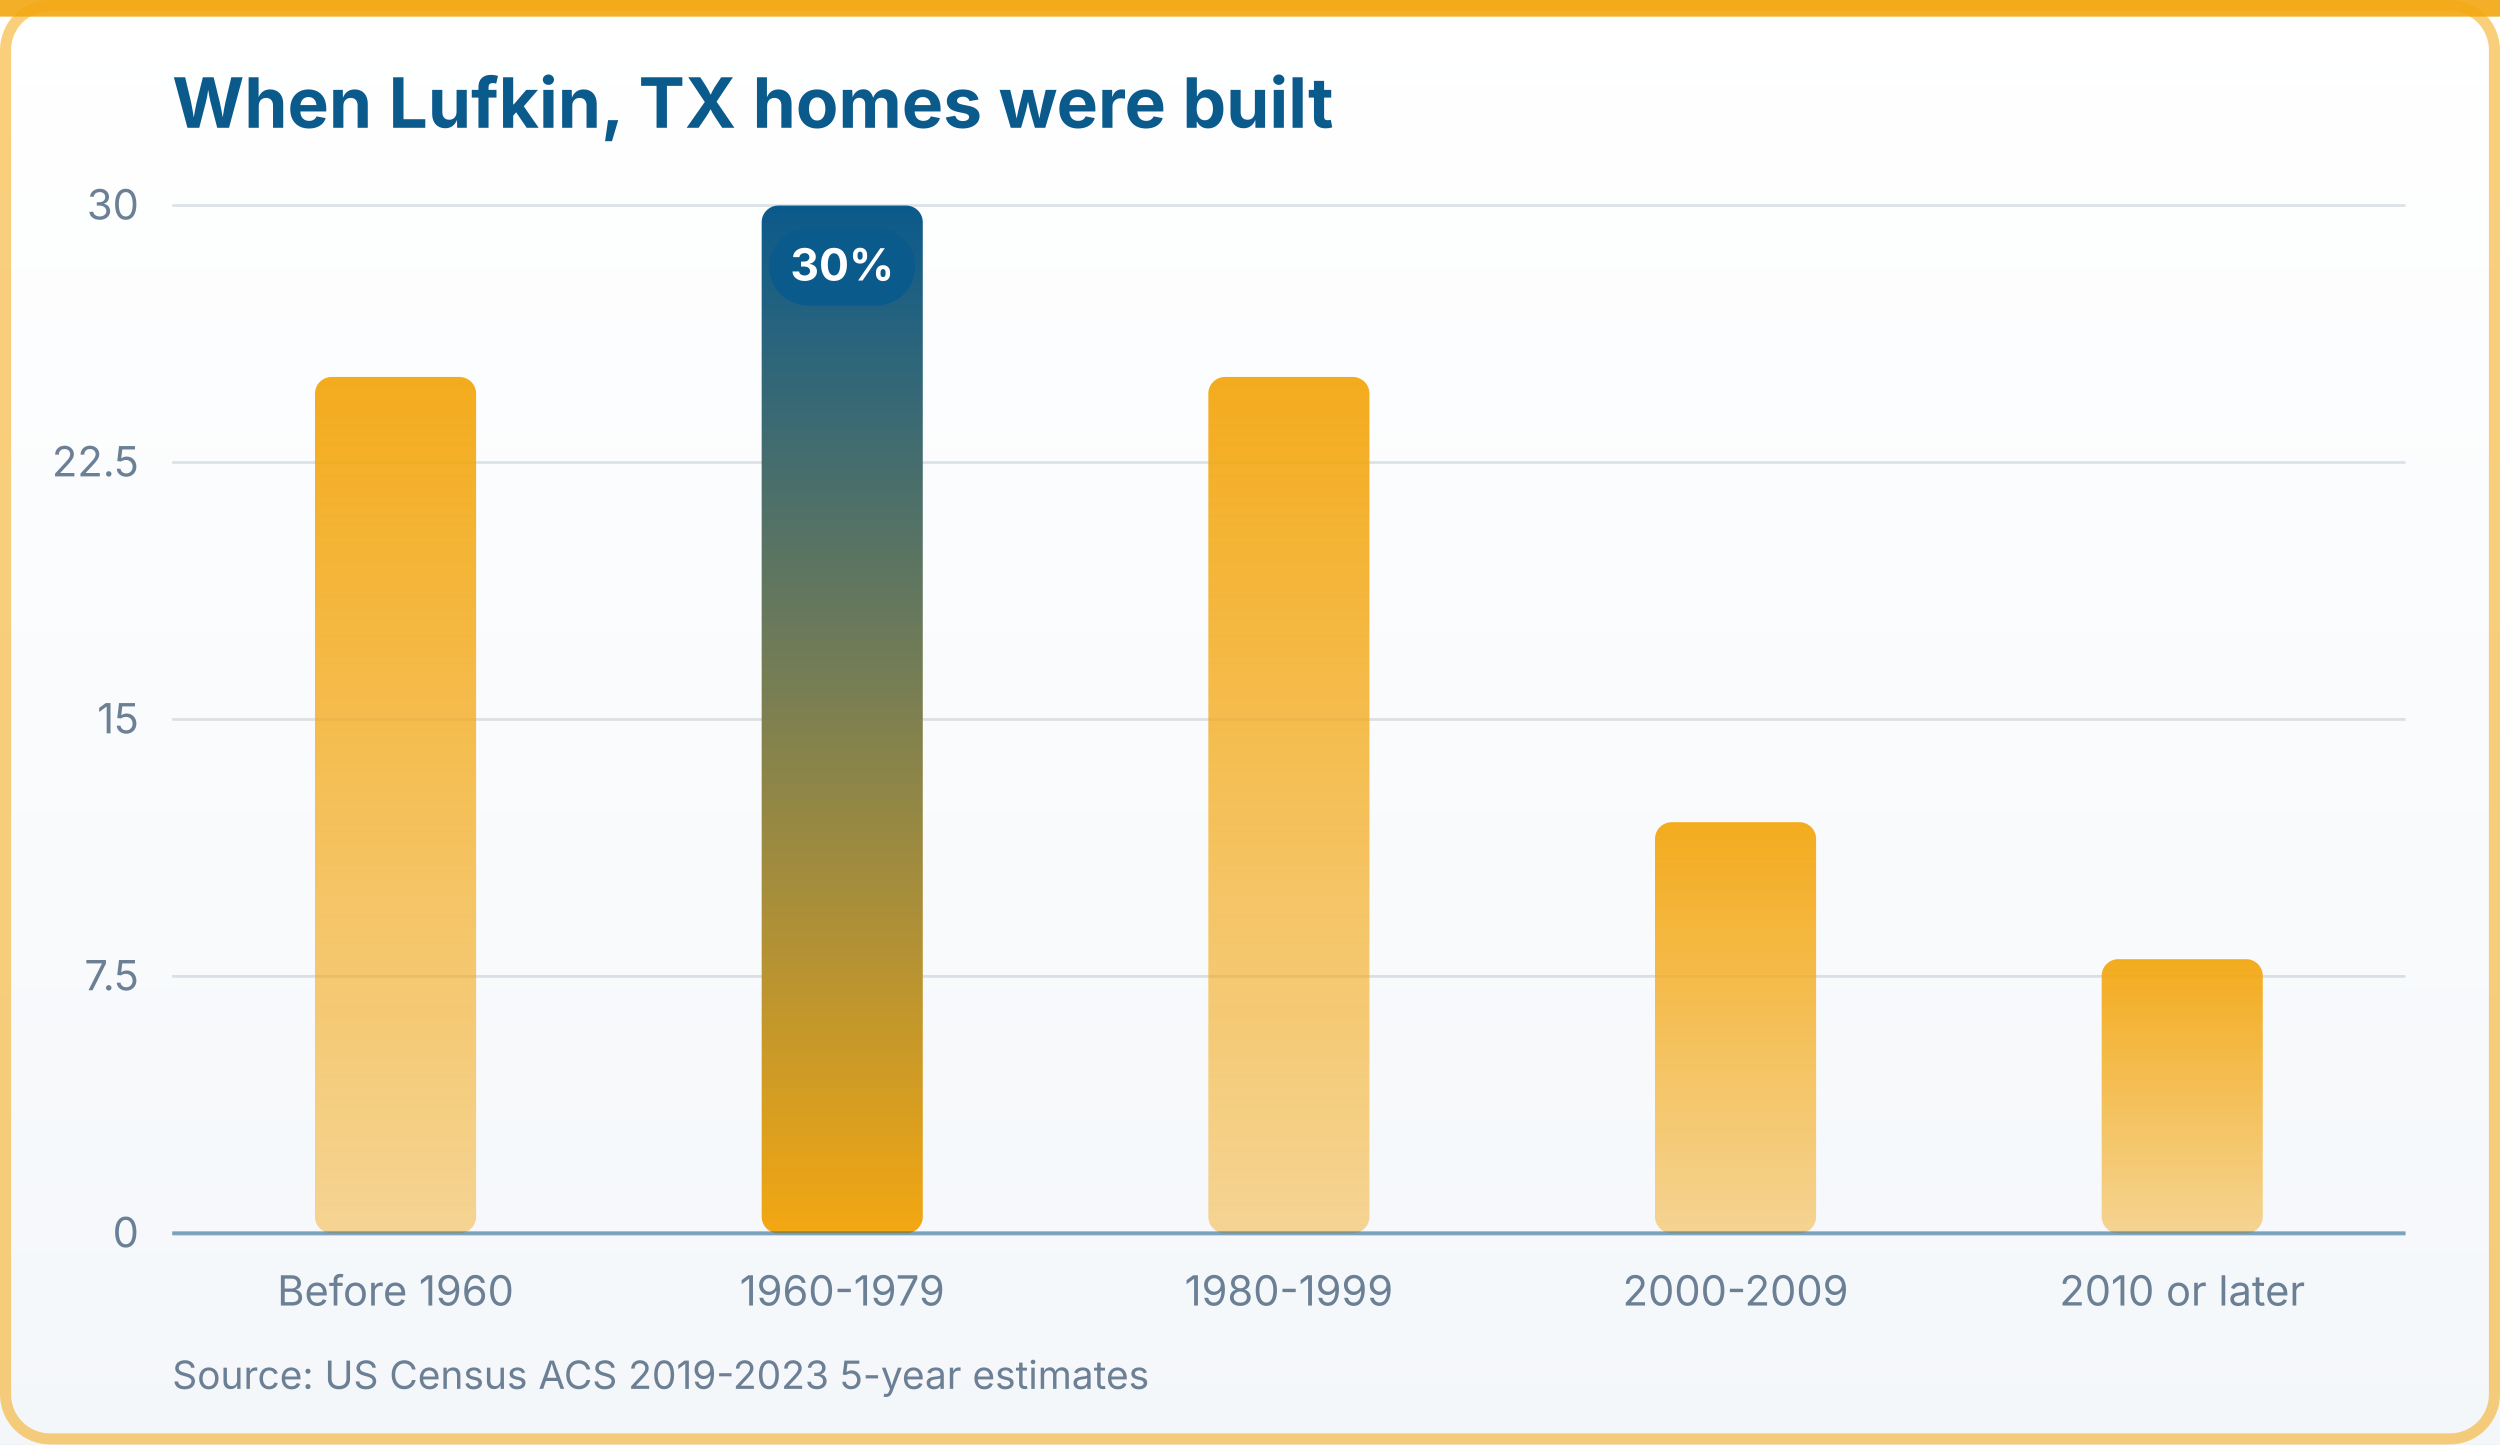
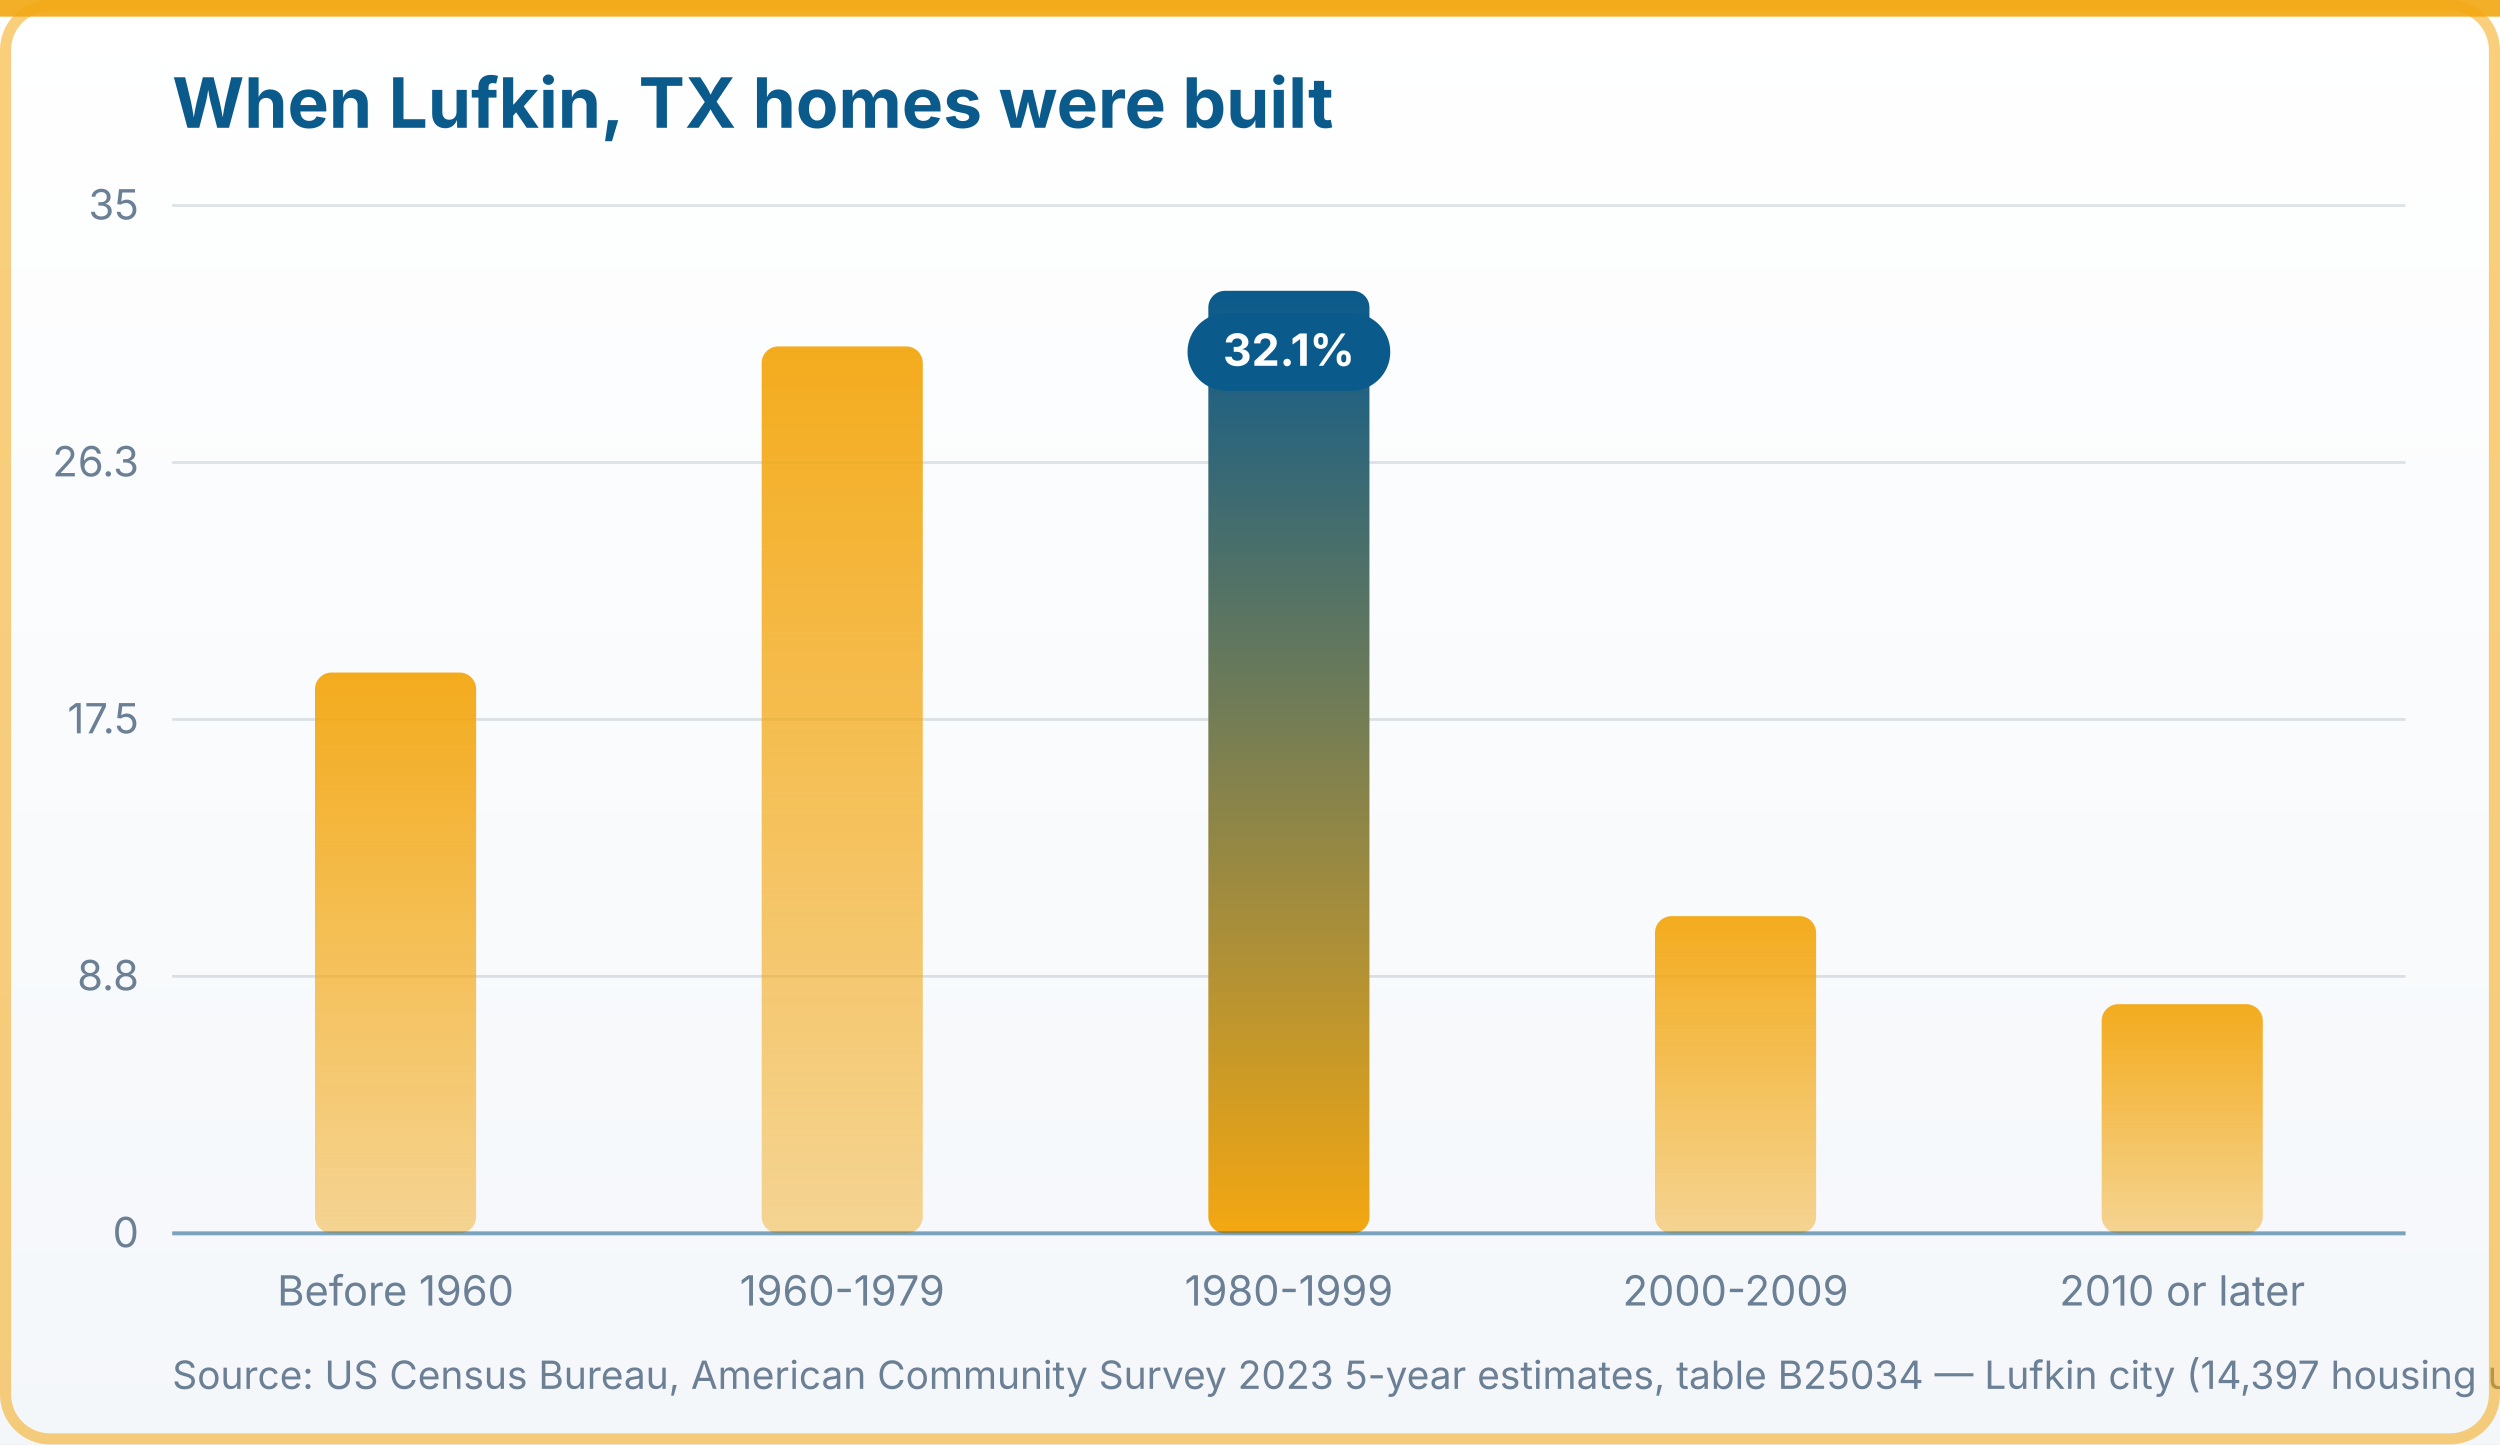
<svg xmlns="http://www.w3.org/2000/svg" viewBox="0 0 900 520" width="900" height="520" role="img">
  <defs>
    <linearGradient id="cbg" x1="0" y1="0" x2="0" y2="1">
      <stop offset="0" stop-color="#ffffff" />
      <stop offset="1" stop-color="#f4f7fa" />
    </linearGradient>
    <linearGradient id="barg" x1="0" y1="0" x2="0" y2="1">
      <stop offset="0" stop-color="#F3A712" stop-opacity=".95" />
      <stop offset="1" stop-color="#F3A712" stop-opacity=".45" />
    </linearGradient>
    <linearGradient id="barp" x1="0" y1="0" x2="0" y2="1">
      <stop offset="0" stop-color="#0B5A8C" />
      <stop offset="1" stop-color="#F3A712" />
    </linearGradient>
  </defs>
  <rect width="900" height="520" fill="url(#cbg)" />
  <rect x="0" y="0" width="900" height="6" fill="#F3A712" fill-opacity=".9" />
  <text x="62" y="46" font-family="system-ui,-apple-system,Segoe UI,sans-serif" font-size="25" font-weight="700" fill="#0B5A8C">When Lufkin, TX homes were built</text>
  <line x1="62" y1="444" x2="866" y2="444" stroke="#6b7f95" stroke-opacity=".22" stroke-width="1" />
  <text x="50" y="449" text-anchor="end" font-family="system-ui,-apple-system,Segoe UI,sans-serif" font-size="15" fill="#6b7f95">0</text>
  <line x1="62" y1="351.5" x2="866" y2="351.5" stroke="#6b7f95" stroke-opacity=".22" stroke-width="1" />
-   <text x="50" y="356.5" text-anchor="end" font-family="system-ui,-apple-system,Segoe UI,sans-serif" font-size="15" fill="#6b7f95">7.5</text>
+   <text x="50" y="356.5" text-anchor="end" font-family="system-ui,-apple-system,Segoe UI,sans-serif" font-size="15" fill="#6b7f95">8.8</text>
  <line x1="62" y1="259" x2="866" y2="259" stroke="#6b7f95" stroke-opacity=".22" stroke-width="1" />
-   <text x="50" y="264" text-anchor="end" font-family="system-ui,-apple-system,Segoe UI,sans-serif" font-size="15" fill="#6b7f95">15</text>
+   <text x="50" y="264" text-anchor="end" font-family="system-ui,-apple-system,Segoe UI,sans-serif" font-size="15" fill="#6b7f95">17.5</text>
  <line x1="62" y1="166.5" x2="866" y2="166.5" stroke="#6b7f95" stroke-opacity=".22" stroke-width="1" />
-   <text x="50" y="171.5" text-anchor="end" font-family="system-ui,-apple-system,Segoe UI,sans-serif" font-size="15" fill="#6b7f95">22.5</text>
+   <text x="50" y="171.5" text-anchor="end" font-family="system-ui,-apple-system,Segoe UI,sans-serif" font-size="15" fill="#6b7f95">26.3</text>
  <line x1="62" y1="74" x2="866" y2="74" stroke="#6b7f95" stroke-opacity=".22" stroke-width="1" />
-   <text x="50" y="79" text-anchor="end" font-family="system-ui,-apple-system,Segoe UI,sans-serif" font-size="15" fill="#6b7f95">30</text>
-   <rect x="113.4" y="135.7" width="58" height="308.3" rx="6" fill="url(#barg)" />
+   <text x="50" y="79" text-anchor="end" font-family="system-ui,-apple-system,Segoe UI,sans-serif" font-size="15" fill="#6b7f95">35</text>
+   <rect x="113.4" y="242.1" width="58" height="201.9" rx="6" fill="url(#barg)" />
  <text x="142.4" y="470" text-anchor="middle" font-family="system-ui,-apple-system,Segoe UI,sans-serif" font-size="15" fill="#6b7f95">Before 1960</text>
-   <rect x="274.2" y="74" width="58" height="370" rx="6" fill="url(#barp)" />
+   <rect x="274.2" y="124.7" width="58" height="319.3" rx="6" fill="url(#barg)" />
  <text x="303.2" y="470" text-anchor="middle" font-family="system-ui,-apple-system,Segoe UI,sans-serif" font-size="15" fill="#6b7f95">1960-1979</text>
-   <rect x="435" y="135.7" width="58" height="308.3" rx="6" fill="url(#barg)" />
+   <rect x="435" y="104.7" width="58" height="339.3" rx="6" fill="url(#barp)" />
  <text x="464" y="470" text-anchor="middle" font-family="system-ui,-apple-system,Segoe UI,sans-serif" font-size="15" fill="#6b7f95">1980-1999</text>
-   <rect x="595.8" y="296" width="58" height="148" rx="6" fill="url(#barg)" />
+   <rect x="595.8" y="329.8" width="58" height="114.2" rx="6" fill="url(#barg)" />
  <text x="624.8" y="470" text-anchor="middle" font-family="system-ui,-apple-system,Segoe UI,sans-serif" font-size="15" fill="#6b7f95">2000-2009</text>
-   <rect x="756.6" y="345.3" width="58" height="98.7" rx="6" fill="url(#barg)" />
+   <rect x="756.6" y="361.5" width="58" height="82.5" rx="6" fill="url(#barg)" />
  <text x="785.6" y="470" text-anchor="middle" font-family="system-ui,-apple-system,Segoe UI,sans-serif" font-size="15" fill="#6b7f95">2010 or later</text>
-   <rect x="276.9" y="82" width="52.6" height="28" rx="14" fill="#0B5A8C" />
-   <text x="303.2" y="101" text-anchor="middle" font-family="system-ui,-apple-system,Segoe UI,sans-serif" font-size="16" font-weight="700" fill="#ffffff">30%</text>
+   <rect x="427.5" y="112.7" width="73" height="28" rx="14" fill="#0B5A8C" />
+   <text x="464" y="131.7" text-anchor="middle" font-family="system-ui,-apple-system,Segoe UI,sans-serif" font-size="16" font-weight="700" fill="#ffffff">32.1%</text>
  <line x1="62" y1="444" x2="866" y2="444" stroke="#0B5A8C" stroke-opacity=".45" stroke-width="1.5" />
-   <text x="62" y="500" font-family="system-ui,-apple-system,Segoe UI,sans-serif" font-size="14" fill="#6b7f95">Source: US Census ACS 2019-2023 5-year estimates</text>
+   <text x="62" y="500" font-family="system-ui,-apple-system,Segoe UI,sans-serif" font-size="14" fill="#6b7f95">Source: US Census Bureau, American Community Survey 2023 5-year estimates, table B25034 — Lufkin city (14,397 housing units)</text>
  <rect x="2" y="2" width="896" height="516" rx="16" fill="none" stroke="#F3A712" stroke-opacity=".55" stroke-width="4" />
</svg>
